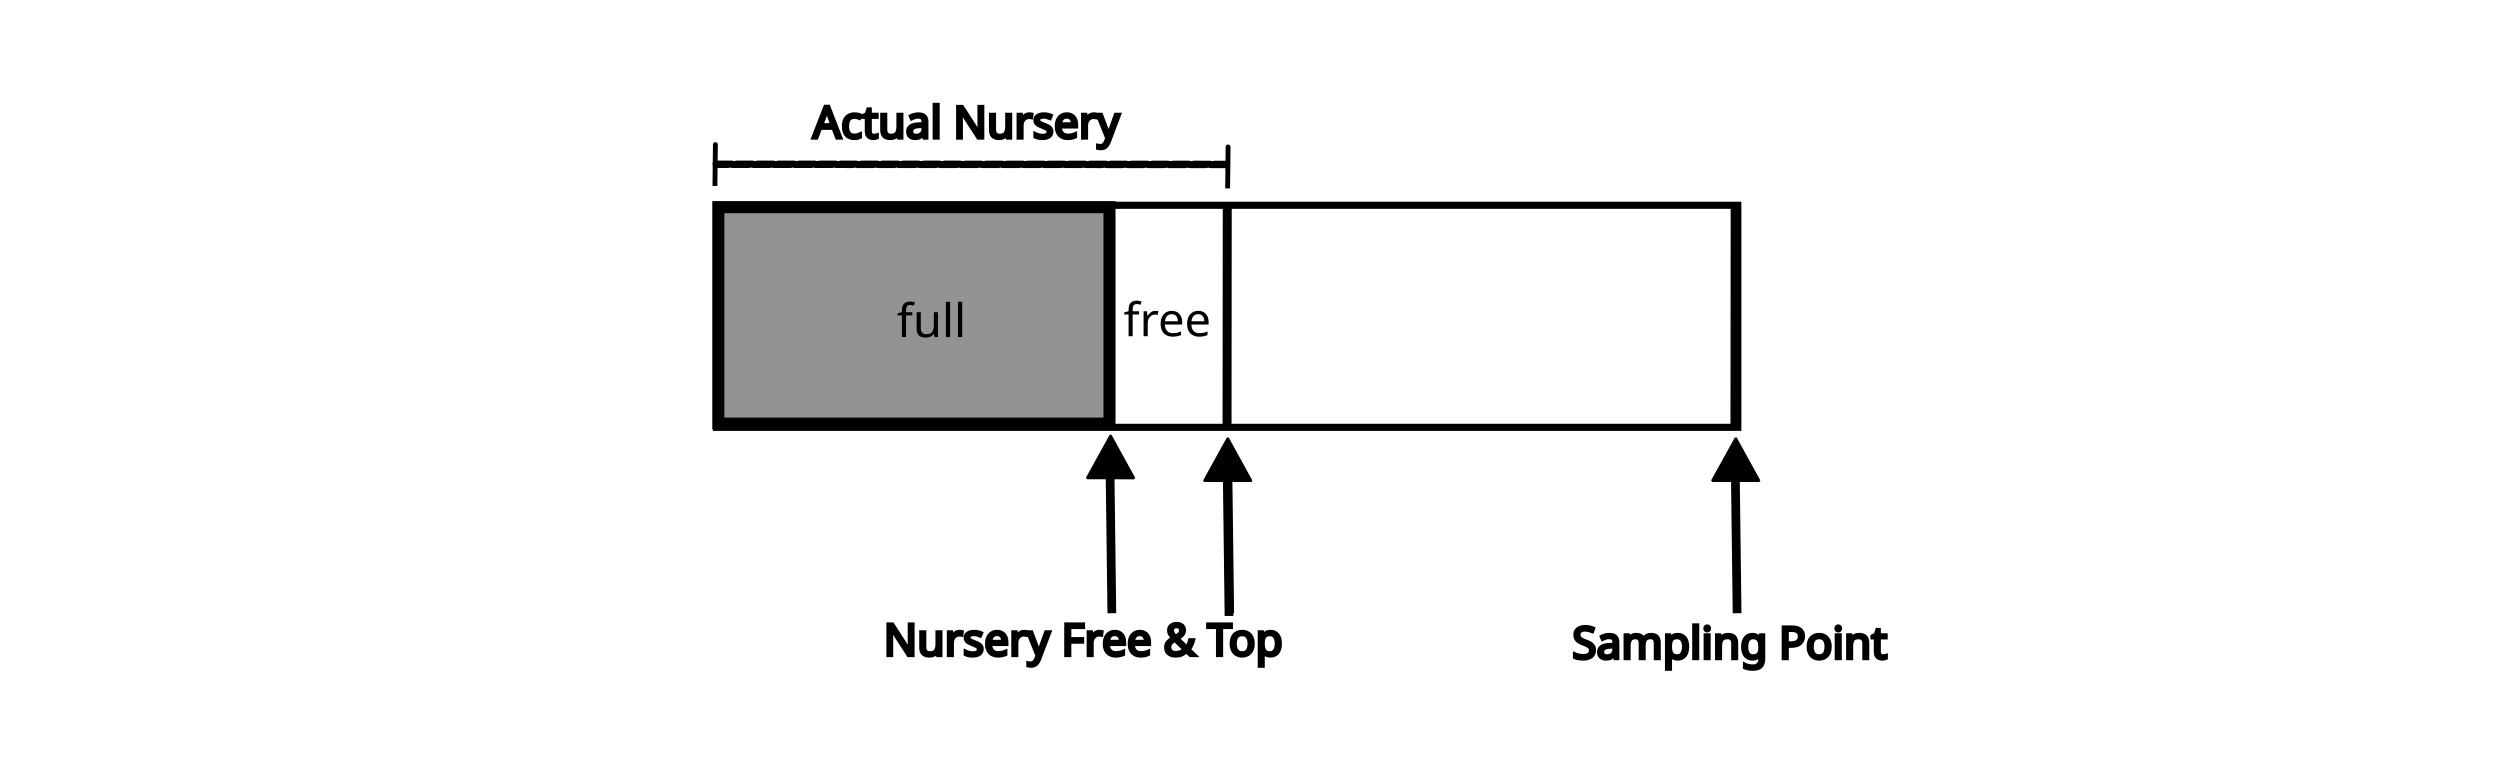
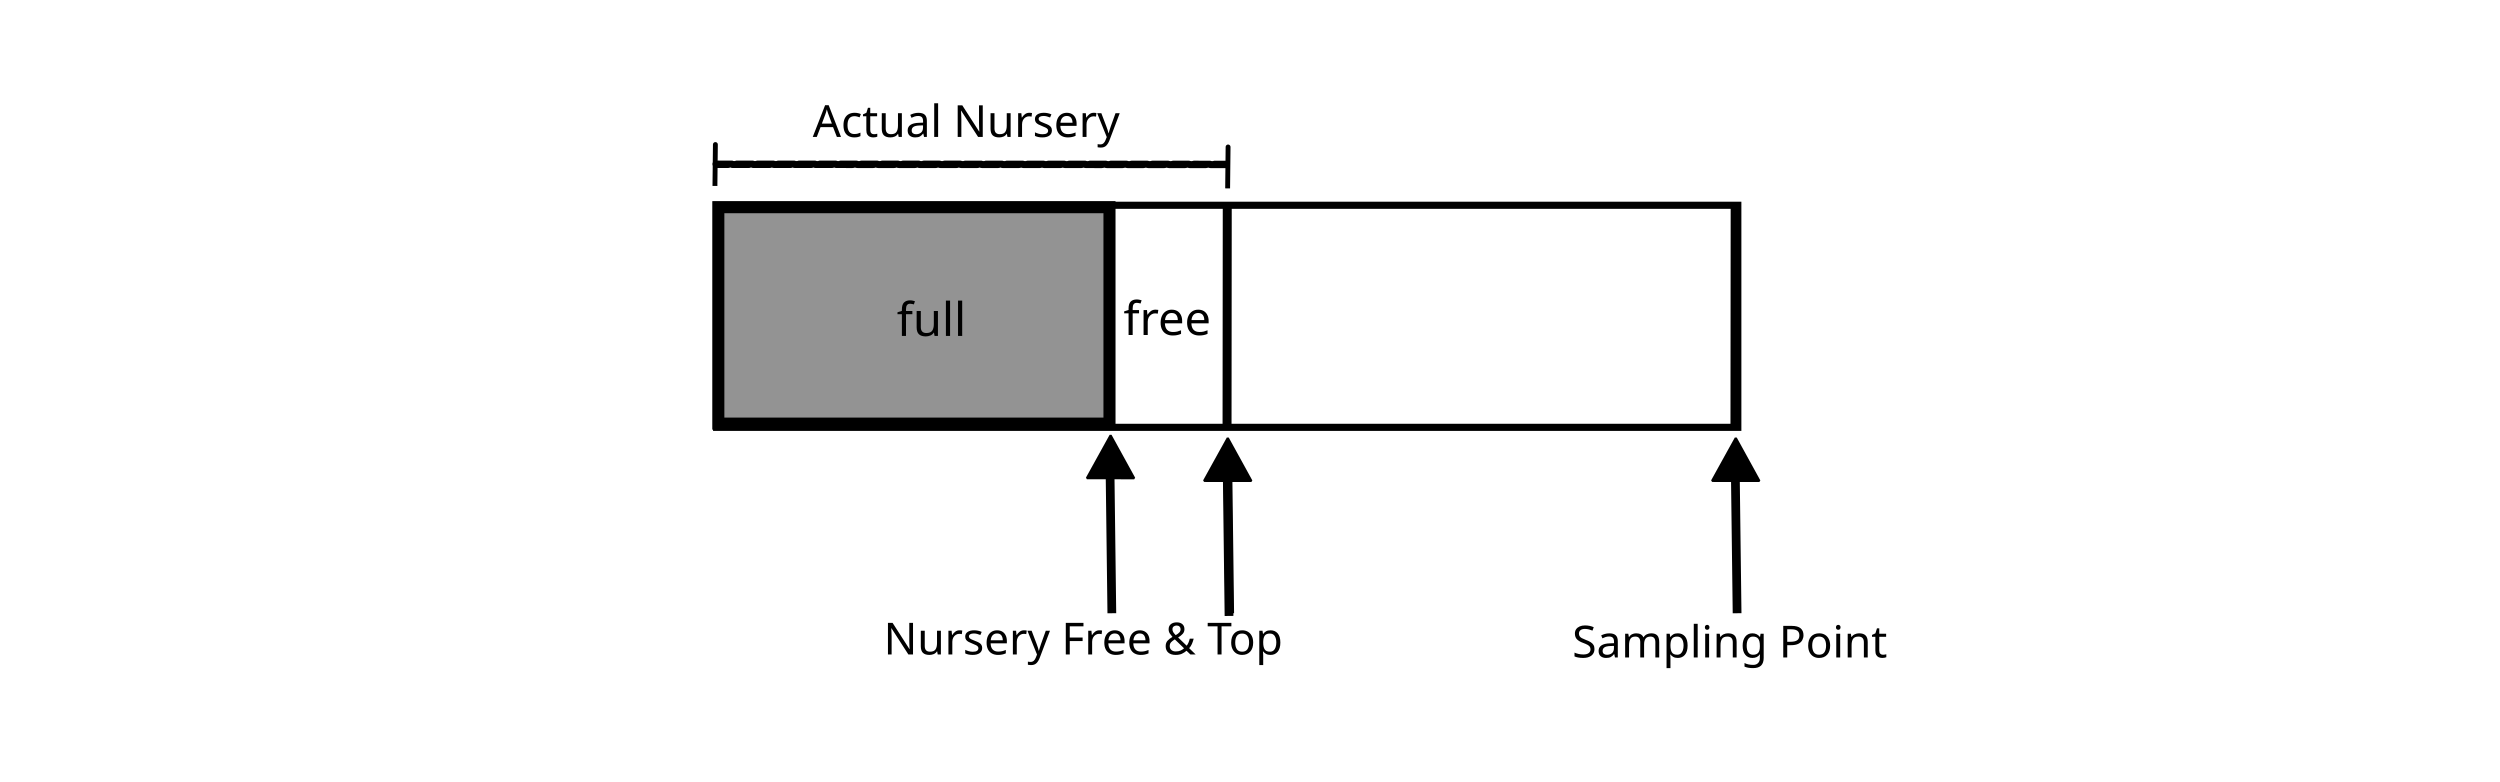
<svg xmlns="http://www.w3.org/2000/svg" width="1280" height="400" viewBox="0 0 338.667 105.833" version="1.1" id="svg1">
  <defs id="defs1">
    <rect x="374.8" y="94.268" width="244.188" height="54.516" id="rect12" />
    <rect x="106.813" y="67.461" width="44.974" height="40.155" id="rect7" />
    <rect x="1025.59" y="68.146" width="110.169" height="89.725" id="rect11" />
    <rect x="219.201" y="111.304" width="728.021" height="69.281" id="rect10" />
    <rect x="252.138" y="102.218" width="657.604" height="69.281" id="rect9" />
    <rect x="757.326" y="520.411" width="274.661" height="40.155" id="rect8" />
    <rect x="1022.35" y="510.773" width="116.45" height="114.041" id="rect6" />
    <rect x="768.569" y="497.121" width="101.994" height="141.346" id="rect5" />
    <rect x="1121.131" y="441.706" width="3.212" height="33.73" id="rect4" />
    <rect x="852.895" y="425.644" width="317.226" height="32.927" id="rect3" />
    <rect x="552.936" y="439.297" width="207.2" height="34.533" id="rect22" />
    <rect x="652" y="231" width="110" height="98" id="rect21" />
    <rect x="192.687" y="244.659" width="141.068" height="25.456" id="rect20" />
    <rect x="204" y="230" width="346" height="54" id="rect18" />
    <linearGradient id="swatch18">
      <stop style="stop-color:#000000;stop-opacity:1;" offset="0" id="stop18" />
    </linearGradient>
    <clipPath clipPathUnits="userSpaceOnUse" id="clipPath5">
      <path id="path5" style="stroke-width:0.1;stroke-linecap:square;paint-order:markers fill stroke;stop-color:#000000" d="M 438.251,553.764 H 1298.121 V 755.159 H 438.251 Z" />
    </clipPath>
    <rect x="192.687" y="244.659" width="141.068" height="25.456" id="rect20-4" />
    <rect x="192.687" y="244.659" width="141.068" height="25.456" id="rect20-1" />
    <rect x="552.936" y="439.297" width="207.2" height="34.533" id="rect22-9" />
    <rect x="552.936" y="439.297" width="207.2" height="34.533" id="rect22-4" />
    <rect x="552.936" y="439.297" width="207.2" height="34.533" id="rect22-5" />
    <rect x="192.687" y="244.659" width="141.068" height="25.456" id="rect20-42" />
    <rect x="192.687" y="244.659" width="141.068" height="25.456" id="rect20-4-3" />
    <rect x="757.326" y="520.411" width="274.661" height="40.155" id="rect8-8" />
    <rect x="192.687" y="244.659" width="141.068" height="25.456" id="rect20-4-4" />
    <rect x="757.326" y="520.411" width="274.661" height="40.155" id="rect8-8-0" />
    <rect x="757.326" y="520.411" width="274.661" height="40.155" id="rect8-8-3" />
    <rect x="757.326" y="520.411" width="274.661" height="40.155" id="rect8-8-6" />
    <rect x="757.326" y="520.411" width="274.661" height="40.155" id="rect8-8-0-4" />
    <rect x="757.326" y="520.411" width="274.661" height="40.155" id="rect8-8-0-8" />
    <rect x="757.326" y="520.411" width="274.661" height="40.155" id="rect8-8-0-9" />
    <rect x="192.687" y="244.659" width="141.068" height="25.456" id="rect20-4-6" />
    <rect x="192.687" y="244.659" width="141.068" height="25.456" id="rect20-4-9" />
    <rect x="192.687" y="244.659" width="141.068" height="25.456" id="rect20-4-0" />
    <rect x="757.326" y="520.411" width="274.661" height="40.155" id="rect8-8-4" />
  </defs>
  <g id="layer1">
    <text xml:space="preserve" style="font-size:3.175px;text-align:start;writing-mode:lr-tb;direction:ltr;text-anchor:start;fill:#0000b0;fill-opacity:1;stroke-width:0.265" x="44.277" y="50.472" id="text1">
      <tspan id="tspan1" style="fill:#ff00b0;fill-opacity:1;stroke-width:0.265" x="44.277" y="50.472" />
    </text>
    <rect style="fill:none;fill-opacity:1;stroke-width:7.938;stroke-dasharray:none" id="rect1" width="280.017" height="48.507" x="45.2" y="55.673" />
    <rect style="fill:none;fill-opacity:1;stroke:#000000;stroke-width:0.966;stroke-dasharray:none;stroke-opacity:1" id="rect2" width="138.34" height="30.083" x="97.076" y="27.807" />
    <text xml:space="preserve" transform="scale(0.2645833)" id="text18" style="text-align:start;writing-mode:lr-tb;direction:ltr;white-space:pre;shape-inside:url(#rect18);display:inline;fill:none;fill-opacity:1;stroke:#00aa00;stroke-width:7;stroke-dasharray:none;stroke-opacity:1" />
    <text xml:space="preserve" style="font-size:3.175px;text-align:start;writing-mode:lr-tb;direction:ltr;text-anchor:start;fill:#000000;fill-opacity:1;stroke:none;stroke-width:1.852;stroke-dasharray:none;stroke-opacity:1" x="57.623" y="66.042" id="text19">
      <tspan id="tspan19" style="fill:#000000;fill-opacity:1;stroke:none;stroke-width:1.852" x="57.623" y="66.042" />
    </text>
    <path style="fill:#000000;fill-opacity:1;stroke:#000000;stroke-width:1.185;stroke-dasharray:none;stroke-opacity:1" d="m 150.33,60.401 c 0.287,22.672 0.287,22.672 0.287,22.672 z" id="path22" />
    <text xml:space="preserve" transform="scale(0.2645833)" id="text4" style="font-style:normal;font-variant:normal;font-weight:normal;font-stretch:normal;font-size:22.667px;font-family:sans-serif;-inkscape-font-specification:'sans-serif, Normal';font-variant-ligatures:normal;font-variant-caps:normal;font-variant-numeric:normal;font-variant-east-asian:normal;text-align:start;writing-mode:lr-tb;direction:ltr;white-space:pre;shape-inside:url(#rect4);display:inline;fill:#000000;stroke:#000000;stroke-width:1.621;stroke-dasharray:none;stroke-dashoffset:18.66" />
    <text xml:space="preserve" transform="scale(0.2645833)" id="text9" style="font-style:normal;font-variant:normal;font-weight:normal;font-stretch:normal;font-size:22.667px;font-family:sans-serif;-inkscape-font-specification:'sans-serif, Normal';font-variant-ligatures:normal;font-variant-caps:normal;font-variant-numeric:normal;font-variant-east-asian:normal;text-align:start;writing-mode:lr-tb;direction:ltr;white-space:pre;shape-inside:url(#rect9);display:inline;fill:#000000;stroke:#000000;stroke-width:1.621;stroke-dasharray:none;stroke-dashoffset:18.66" />
    <rect style="fill:#939393;fill-opacity:1;stroke:#000000;stroke-width:1.635;stroke-dasharray:none;stroke-opacity:1" id="rect2-7" width="52.99" height="29.321" x="97.309" y="28.066" />
-     <text xml:space="preserve" transform="matrix(0.2645833,0,0,0.2645833,-80.6689,-54.33982)" id="text8-2" style="font-style:normal;font-variant:normal;font-weight:normal;font-stretch:normal;font-size:22.667px;font-family:sans-serif;-inkscape-font-specification:'sans-serif, Normal';font-variant-ligatures:normal;font-variant-caps:normal;font-variant-numeric:normal;font-variant-east-asian:normal;text-align:start;writing-mode:lr-tb;direction:ltr;white-space:pre;shape-inside:url(#rect8-8);display:inline;fill:#000000;stroke:#000000;stroke-width:1.621;stroke-dasharray:none;stroke-dashoffset:18.66">
-       <tspan x="757.326" y="541.034" id="tspan2">Nursery Free &amp; Top</tspan>
+     <text xml:space="preserve" transform="matrix(0.2645833,0,0,0.2645833,-80.6689,-54.33982)" id="text8-2" style="font-style:normal;font-variant:normal;font-weight:normal;font-stretch:normal;font-size:22.667px;font-family:sans-serif;-inkscape-font-specification:'sans-serif, Normal';font-variant-ligatures:normal;font-variant-caps:normal;font-variant-numeric:normal;font-variant-east-asian:normal;text-align:start;writing-mode:lr-tb;direction:ltr;white-space:pre;shape-inside:url(#rect8-8);display:inline;fill:#000000;stroke:none;stroke-width:1.621;stroke-dasharray:none;stroke-dashoffset:18.66">
+       <tspan x="757.326" y="540.465" id="tspan7">Nursery Free &amp; Top</tspan>
    </text>
    <text xml:space="preserve" transform="matrix(0.5302038,0,0,0.5245003,19.31702,-88.38423)" id="text20-5-1" style="font-style:normal;font-variant:normal;font-weight:normal;font-stretch:normal;font-size:12px;font-family:sans-serif;-inkscape-font-specification:'sans-serif, Normal';font-variant-ligatures:normal;font-variant-caps:normal;font-variant-numeric:normal;font-variant-east-asian:normal;text-align:start;writing-mode:lr-tb;direction:ltr;white-space:pre;shape-inside:url(#rect20-4-4);display:inline;fill:#000000;fill-opacity:1;stroke:none;stroke-width:7;stroke-dasharray:none;stroke-opacity:1">
-       <tspan x="192.688" y="255.577" id="tspan3">full</tspan>
+       <tspan x="192.688" y="255.275" id="tspan8">full</tspan>
    </text>
    <path style="fill:#939393;stroke:#000000;stroke-width:1.216;stroke-dashoffset:18.66" d="m 166.224,57.928 0.028,-29.928 z" id="path1" />
    <path style="fill:#939393;stroke:#000000;stroke-width:1.216;stroke-dashoffset:18.66" d="m 235.029,57.579 0.028,-29.928 z" id="path1-1" />
    <path style="fill:#000000;fill-opacity:1;stroke:#000000;stroke-width:1.185;stroke-dasharray:none;stroke-opacity:1" d="m 166.297,60.401 c 0.287,22.672 0.287,22.672 0.287,22.672 z" id="path22-1" />
    <path style="fill:#000000;fill-opacity:1;stroke:#000000;stroke-width:1.185;stroke-dasharray:none;stroke-opacity:1" d="m 235.031,60.401 c 0.287,22.672 0.287,22.672 0.287,22.672 z" id="path22-1-2" />
-     <text xml:space="preserve" transform="matrix(0.2645833,0,0,0.2645833,12.61258,-53.93001)" id="text8-2-0-6" style="font-style:normal;font-variant:normal;font-weight:normal;font-stretch:normal;font-size:22.667px;font-family:sans-serif;-inkscape-font-specification:'sans-serif, Normal';font-variant-ligatures:normal;font-variant-caps:normal;font-variant-numeric:normal;font-variant-east-asian:normal;text-align:start;writing-mode:lr-tb;direction:ltr;white-space:pre;shape-inside:url(#rect8-8-0-4);display:inline;fill:#000000;stroke:#000000;stroke-width:1.621;stroke-dasharray:none;stroke-dashoffset:18.66">
-       <tspan x="757.326" y="541.034" id="tspan4">Sampling Point</tspan>
+     <text xml:space="preserve" transform="matrix(0.2645833,0,0,0.2645833,12.61258,-53.93001)" id="text8-2-0-6" style="font-style:normal;font-variant:normal;font-weight:normal;font-stretch:normal;font-size:22.667px;font-family:sans-serif;-inkscape-font-specification:'sans-serif, Normal';font-variant-ligatures:normal;font-variant-caps:normal;font-variant-numeric:normal;font-variant-east-asian:normal;text-align:start;writing-mode:lr-tb;direction:ltr;white-space:pre;shape-inside:url(#rect8-8-0-4);display:inline;fill:#000000;stroke:none;stroke-width:1.621;stroke-dasharray:none;stroke-dashoffset:18.66">
+       <tspan x="757.326" y="540.465" id="tspan9">Sampling Point</tspan>
    </text>
    <text xml:space="preserve" transform="matrix(0.5302038,0,0,0.5245003,50.02512,-88.50699)" id="text20-5-5" style="font-style:normal;font-variant:normal;font-weight:normal;font-stretch:normal;font-size:12px;font-family:sans-serif;-inkscape-font-specification:'sans-serif, Normal';font-variant-ligatures:normal;font-variant-caps:normal;font-variant-numeric:normal;font-variant-east-asian:normal;text-align:start;writing-mode:lr-tb;direction:ltr;white-space:pre;shape-inside:url(#rect20-4-6);display:inline;fill:#000000;fill-opacity:1;stroke:none;stroke-width:7;stroke-dasharray:none;stroke-opacity:1">
-       <tspan x="192.688" y="255.577" id="tspan5">free</tspan>
+       <tspan x="192.688" y="255.275" id="tspan10">free</tspan>
    </text>
    <text xml:space="preserve" transform="scale(0.2645833)" id="text2" style="font-size:22.667px;font-family:sans-serif;-inkscape-font-specification:'sans-serif, Normal';text-align:start;writing-mode:lr-tb;direction:ltr;white-space:pre;shape-inside:url(#rect12);display:inline;fill:#939393;stroke:#000000;stroke-width:10;stroke-dashoffset:18.66" />
-     <text xml:space="preserve" transform="matrix(0.2645833,0,0,0.2645833,-90.2757,-124.4449)" id="text8-2-2" style="font-style:normal;font-variant:normal;font-weight:normal;font-stretch:normal;font-size:22.667px;font-family:sans-serif;-inkscape-font-specification:'sans-serif, Normal';font-variant-ligatures:normal;font-variant-caps:normal;font-variant-numeric:normal;font-variant-east-asian:normal;text-align:start;writing-mode:lr-tb;direction:ltr;white-space:pre;shape-inside:url(#rect8-8-4);display:inline;fill:#000000;stroke:#000000;stroke-width:1.621;stroke-dasharray:none;stroke-dashoffset:18.66">
-       <tspan x="757.326" y="541.034" id="tspan6">Actual Nursery</tspan>
+     <text xml:space="preserve" transform="matrix(0.2645833,0,0,0.2645833,-90.2757,-124.4449)" id="text8-2-2" style="font-style:normal;font-variant:normal;font-weight:normal;font-stretch:normal;font-size:22.667px;font-family:sans-serif;-inkscape-font-specification:'sans-serif, Normal';font-variant-ligatures:normal;font-variant-caps:normal;font-variant-numeric:normal;font-variant-east-asian:normal;text-align:start;writing-mode:lr-tb;direction:ltr;white-space:pre;shape-inside:url(#rect8-8-4);display:inline;fill:#000000;stroke:none;stroke-width:1.621;stroke-dasharray:none;stroke-dashoffset:18.66">
+       <tspan x="757.326" y="540.465" id="tspan11">Actual Nursery</tspan>
    </text>
    <path style="fill:#939393;stroke:#000000;stroke-width:0.938;stroke-linecap:round;stroke-linejoin:bevel;stroke-dasharray:1.877, 0.938;stroke-dashoffset:3.379" d="M 97.017,22.289 166.488,22.308 Z" id="path13" />
    <path style="fill:#939393;stroke:#000000;stroke-width:0.938;stroke-linecap:round;stroke-linejoin:bevel;stroke-dasharray:1.877, 0.938;stroke-dashoffset:3.379" d="m 166.123,22.239 -69.471,-0.019 z" id="path13-1" />
    <path id="path6-5" style="fill:#000000;fill-opacity:1;stroke:#000000;stroke-width:0.294;stroke-linecap:round;stroke-linejoin:bevel;stroke-dashoffset:12.769" d="m 150.448,58.971 -3.211,5.805 6.409,0.008 z" />
    <path style="fill:#000000;fill-opacity:1;stroke:#000000;stroke-width:1.185;stroke-dasharray:none;stroke-opacity:1" d="m 166.205,60.768 c 0.287,22.672 0.287,22.672 0.287,22.672 z" id="path22-9" />
    <path id="path6-5-5" style="fill:#000000;fill-opacity:1;stroke:#000000;stroke-width:0.294;stroke-linecap:round;stroke-linejoin:bevel;stroke-dashoffset:12.769" d="m 166.323,59.338 -3.211,5.805 6.409,0.008 z" />
    <path id="path6-5-3" style="fill:#000000;fill-opacity:1;stroke:#000000;stroke-width:0.294;stroke-linecap:round;stroke-linejoin:bevel;stroke-dashoffset:12.769" d="m 235.141,59.338 -3.211,5.805 6.409,0.008 z" />
    <path style="fill:#939393;stroke:#000000;stroke-width:0.66;stroke-linecap:round;stroke-linejoin:bevel;stroke-dasharray:1.32, 0.66;stroke-dashoffset:2.376" d="m 96.911,19.578 -0.061,5.611 z" id="path13-1-1" />
    <path style="fill:#939393;stroke:#000000;stroke-width:0.66;stroke-linecap:round;stroke-linejoin:bevel;stroke-dasharray:1.32, 0.66;stroke-dashoffset:2.376" d="m 166.364,19.909 -0.061,5.611 z" id="path13-1-1-4" />
  </g>
</svg>
